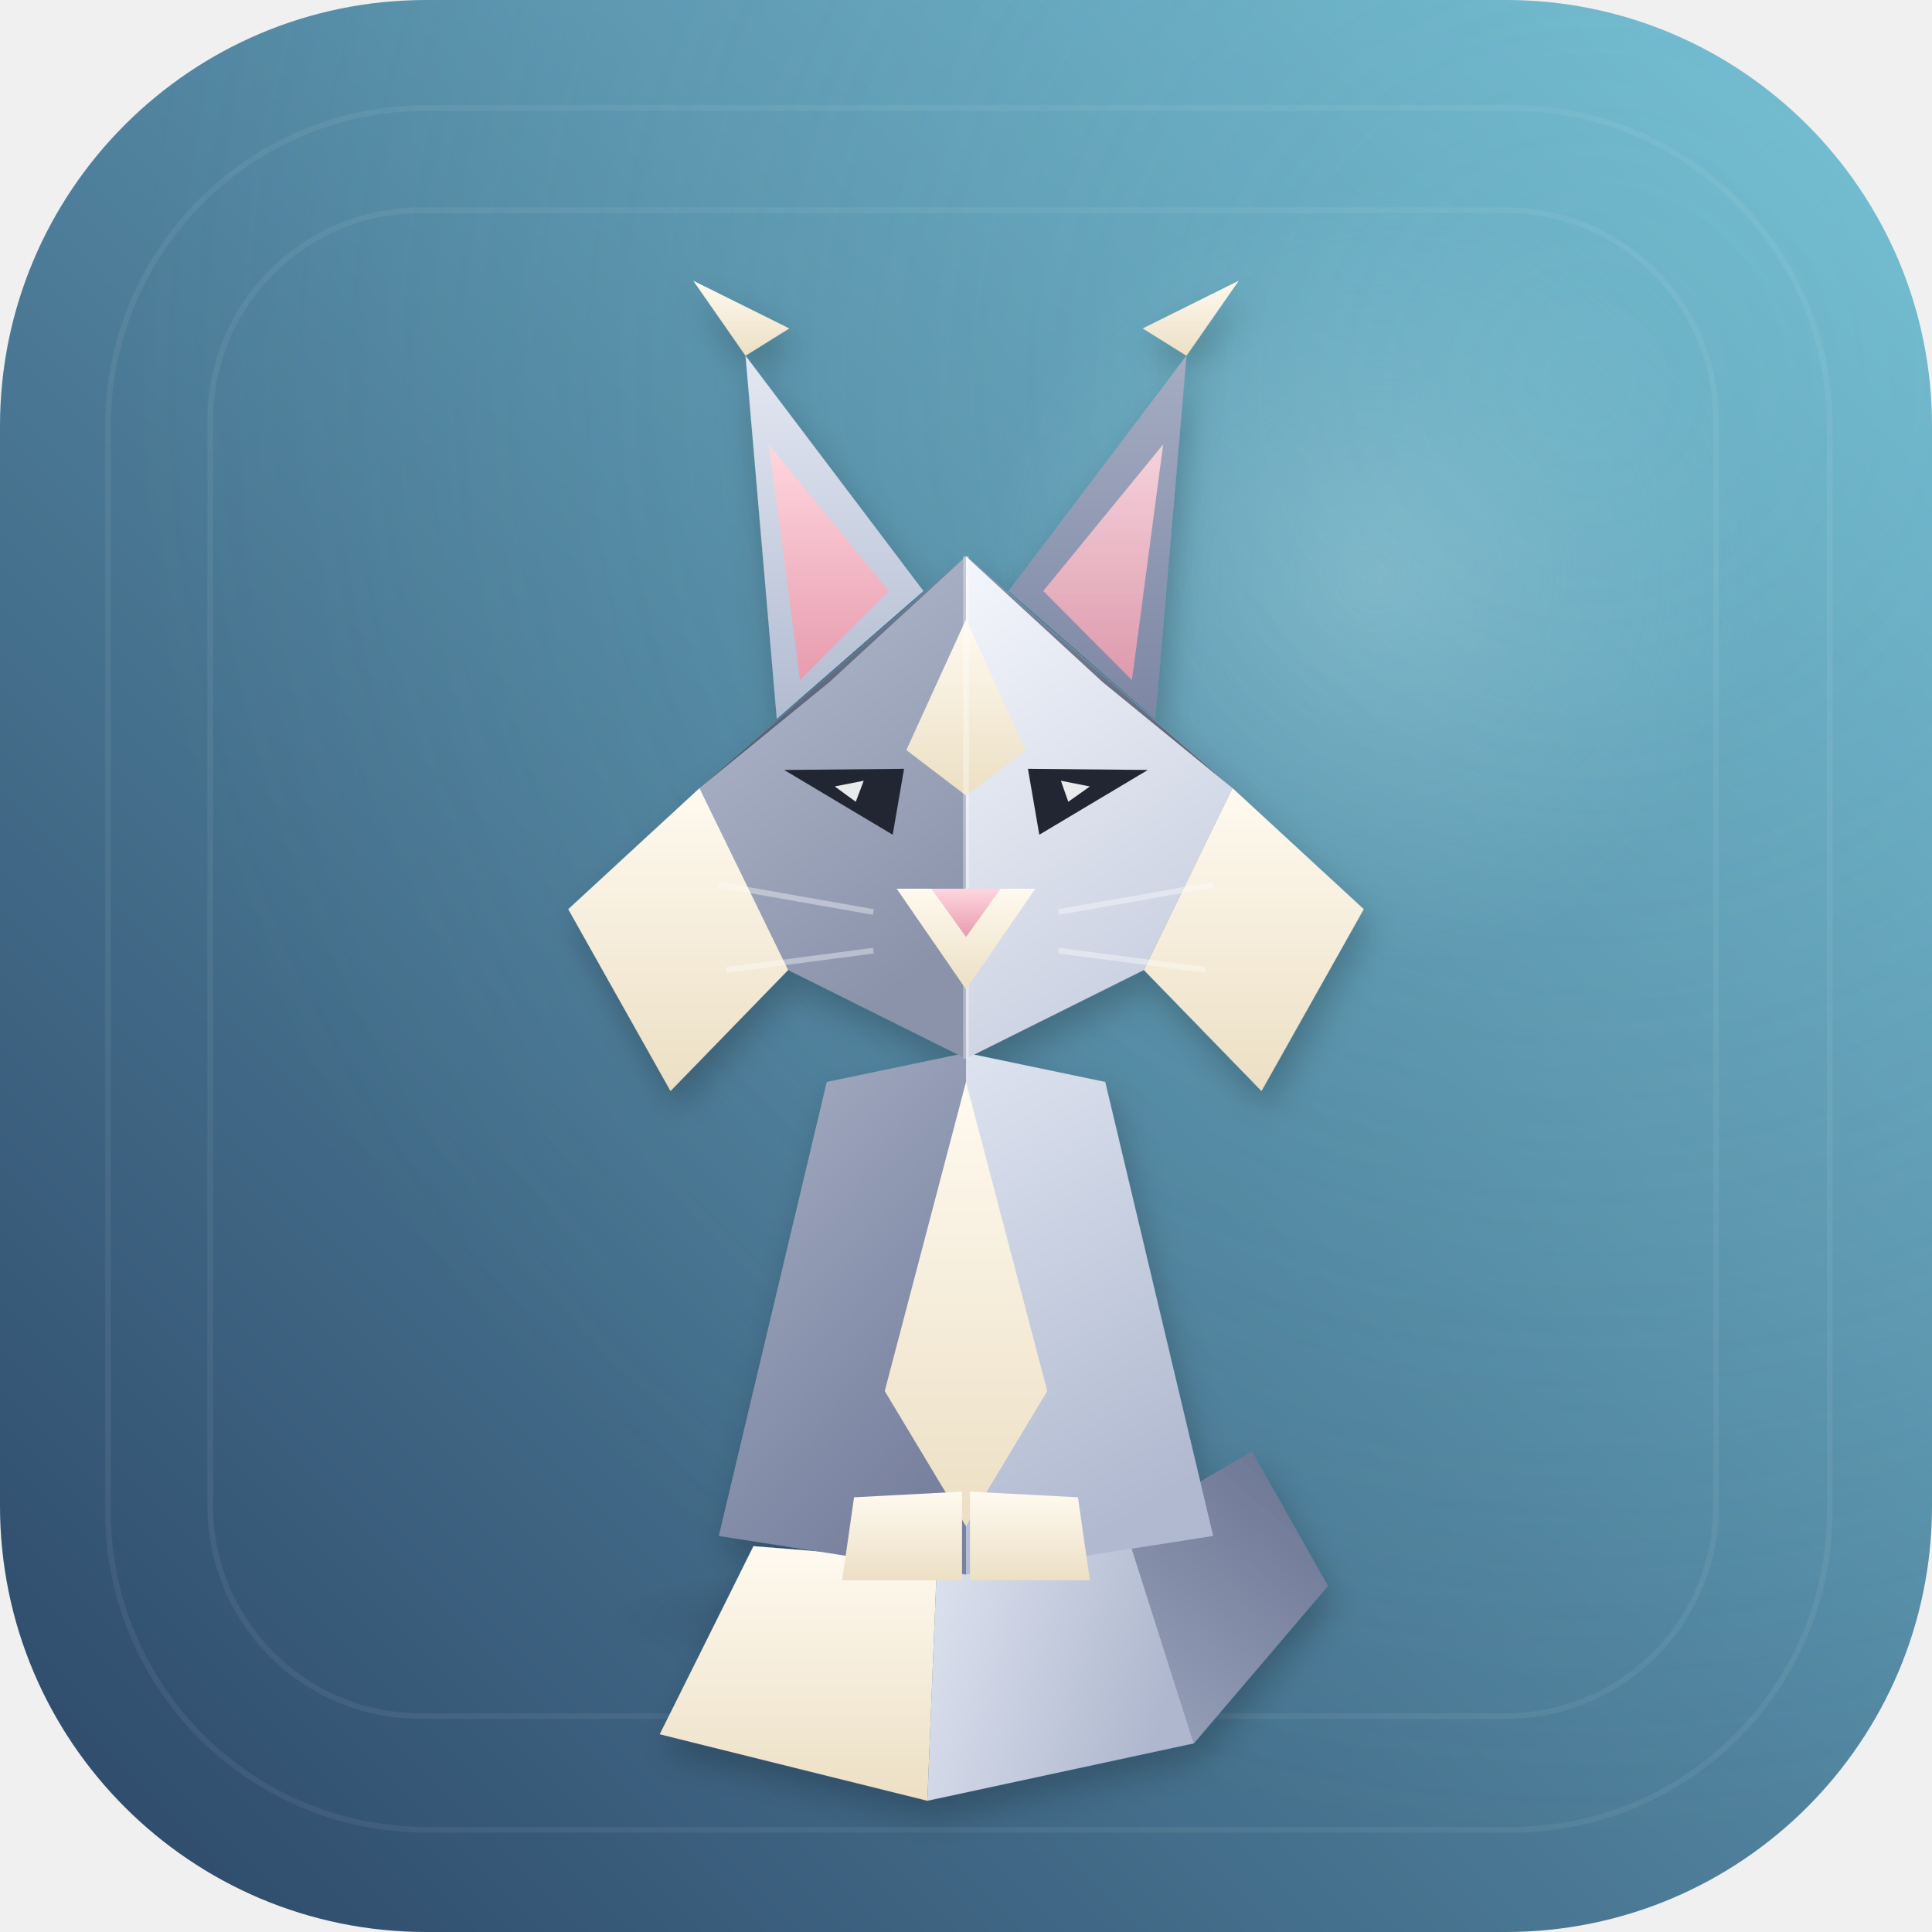
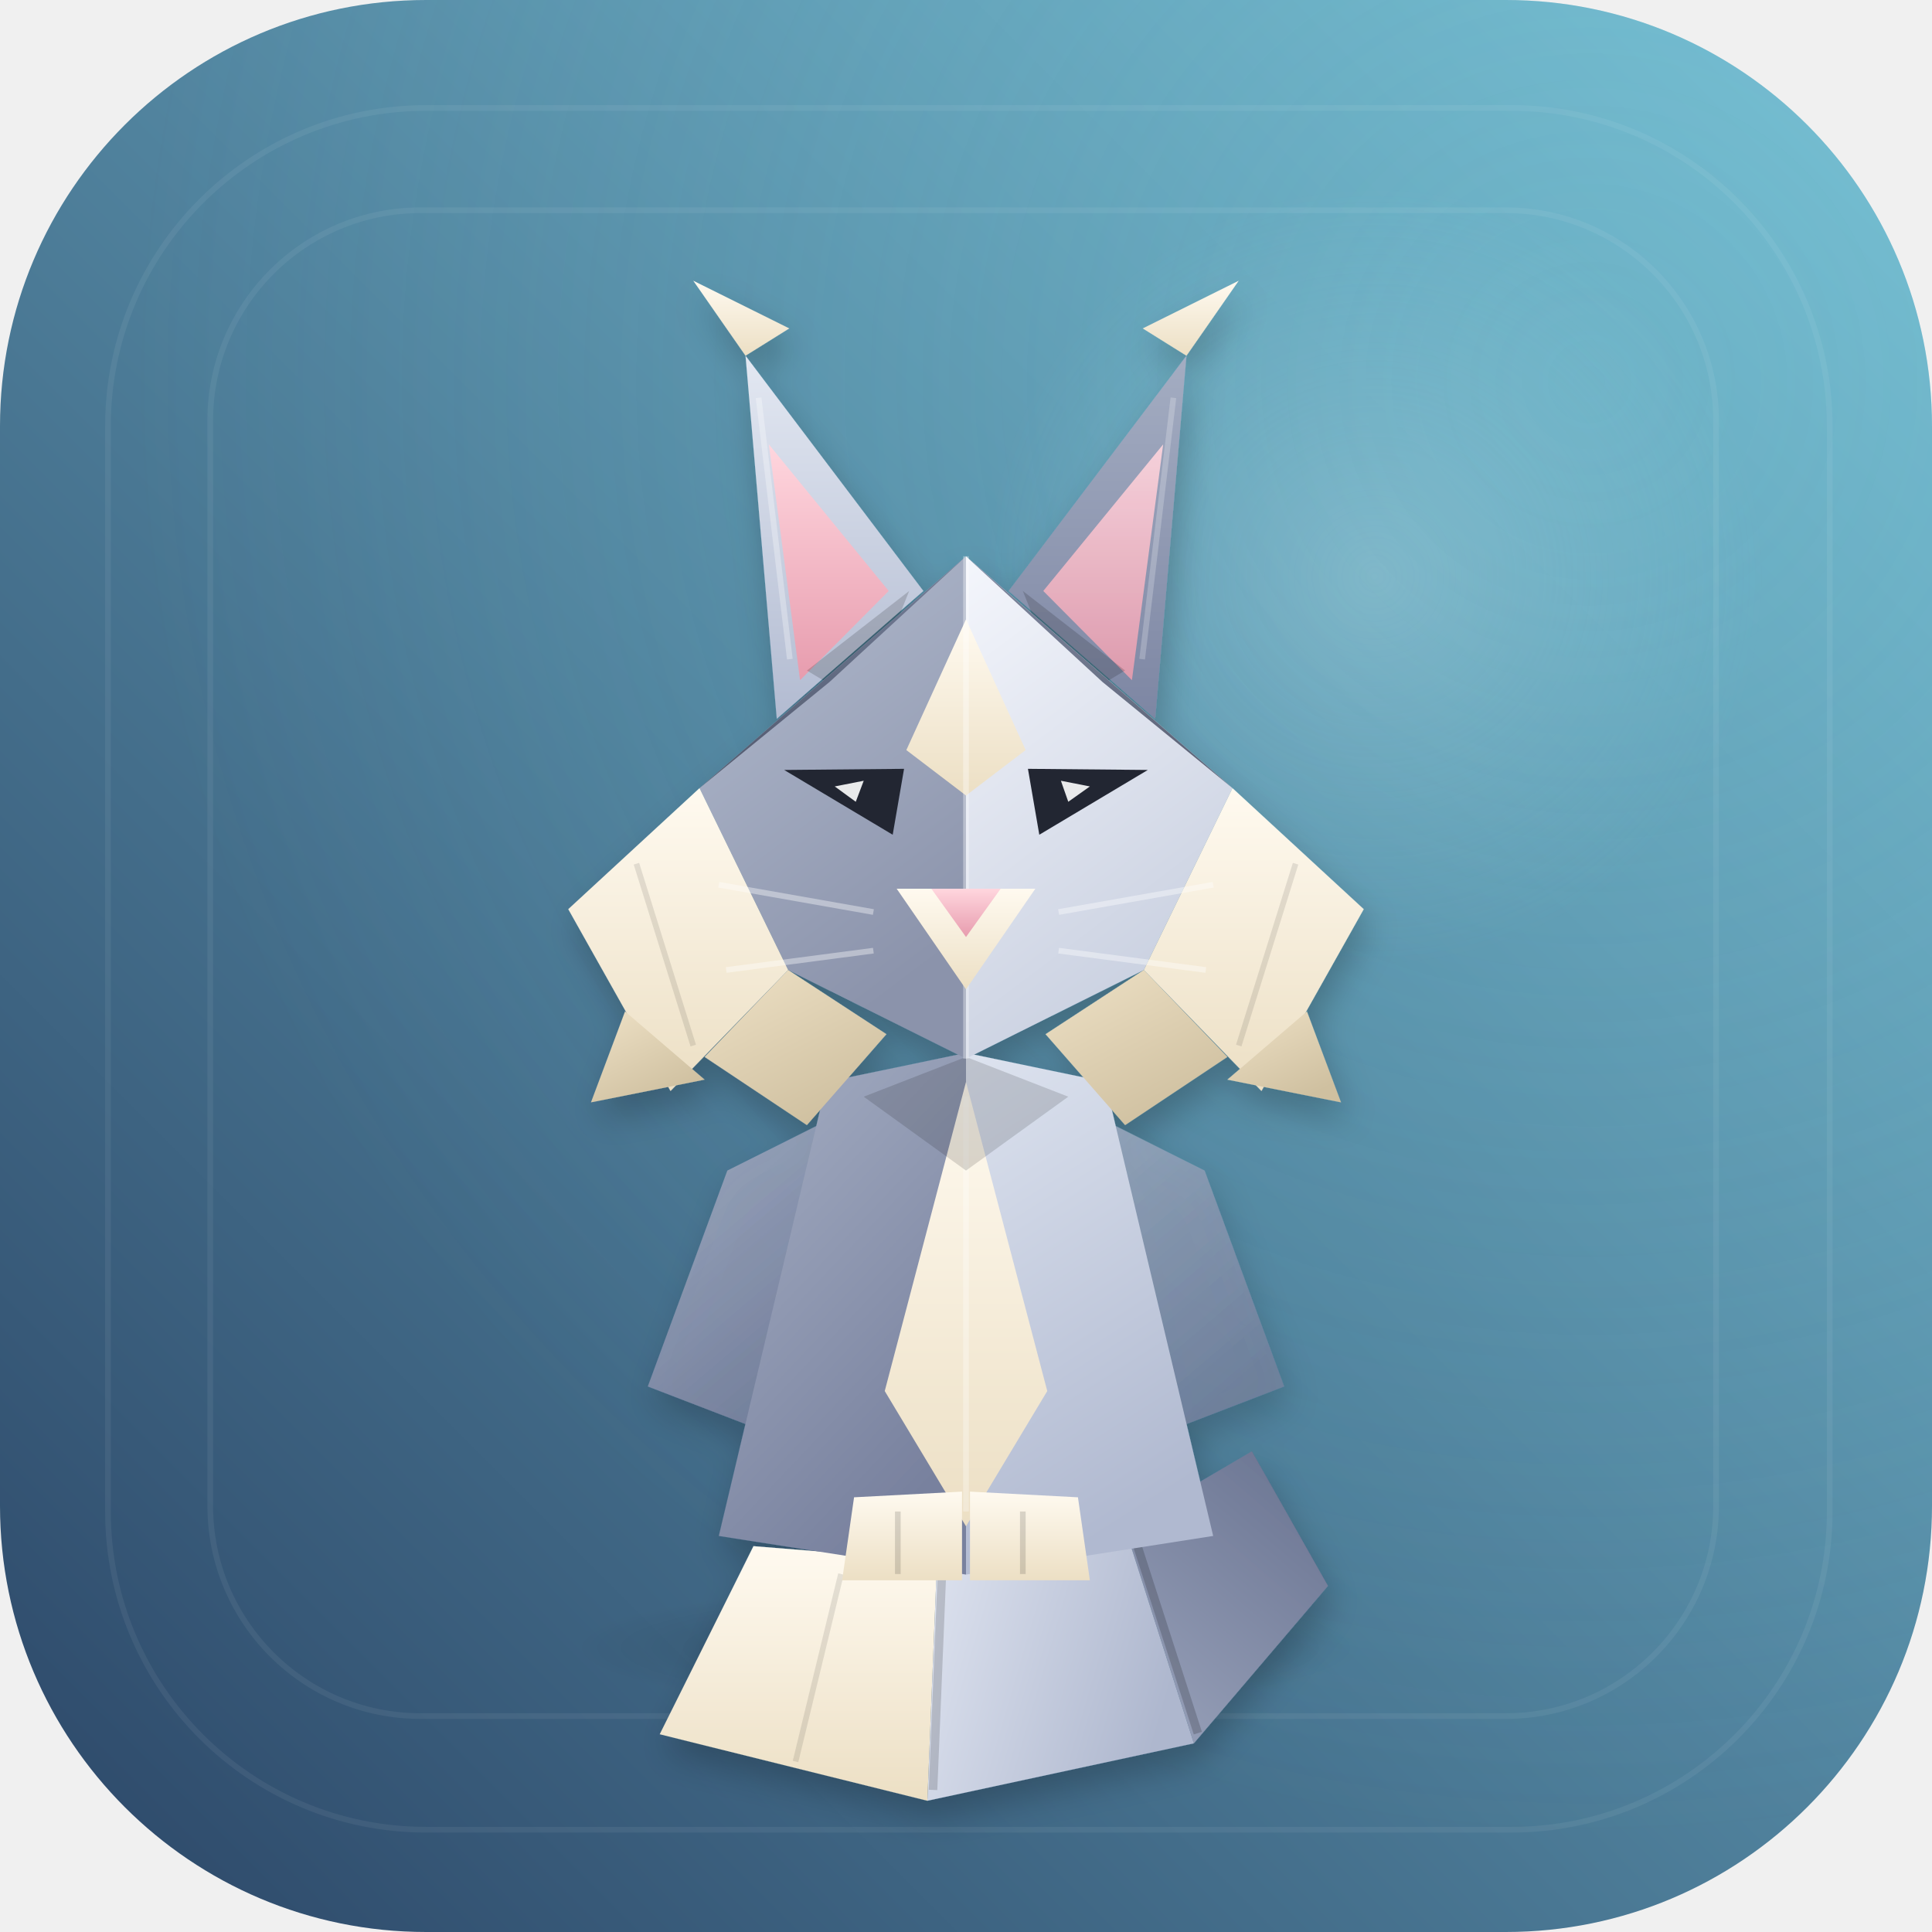
<svg xmlns="http://www.w3.org/2000/svg" viewBox="0 0 340 340" width="220" height="220" role="img" aria-label="Ori the origami Siberian: a front-facing seated paper cat with a cream ruff, tufted ears that twitch, a smoke mask, and a long tail that wraps around her front paws and sways slowly">
  <defs>
    <linearGradient id="catTileG" x1="0" y1="1" x2="1" y2="0">
      <stop offset="0" stop-color="#2b4566" />
      <stop offset="1" stop-color="#75bfd4" />
    </linearGradient>
    <radialGradient id="catMoonG" cx="0.71" cy="0.30" r="0.20">
      <stop offset="0" stop-color="rgba(219,242,247,0.26)" />
      <stop offset="1" stop-color="rgba(179,230,242,0)" />
    </radialGradient>
    <radialGradient id="catTileGlow" cx="0.82" cy="0.2" r="0.75">
      <stop offset="0" stop-color="rgba(128,209,219,0.22)" />
      <stop offset="1" stop-color="rgba(128,209,219,0)" />
    </radialGradient>
    <radialGradient id="catContactG">
      <stop offset="0" stop-color="rgba(0,0,0,0.20)" />
      <stop offset="1" stop-color="rgba(0,0,0,0)" />
    </radialGradient>
    <filter id="catSoft" x="-30%" y="-30%" width="160%" height="160%">
      <feDropShadow dx="1" dy="3" stdDeviation="3" flood-color="#000000" flood-opacity="0.22" />
    </filter>
    <linearGradient id="catHeadLit" x1="0" y1="0" x2="0.4" y2="1">
      <stop offset="0" stop-color="#f4f6fc" />
      <stop offset="1" stop-color="#c9d0e0" />
    </linearGradient>
    <linearGradient id="catHeadShade" x1="0" y1="0" x2="0.4" y2="1">
      <stop offset="0" stop-color="#b3bccf" />
      <stop offset="1" stop-color="#8b93ab" />
    </linearGradient>
    <linearGradient id="catSmoke" x1="0" y1="0" x2="0" y2="1">
      <stop offset="0" stop-color="#6b7590" />
      <stop offset="1" stop-color="#434a5e" />
    </linearGradient>
    <linearGradient id="catEarLit" x1="0" y1="0" x2="0" y2="1">
      <stop offset="0" stop-color="#e3e8f2" />
      <stop offset="1" stop-color="#b2bbd1" />
    </linearGradient>
    <linearGradient id="catEarShade" x1="0" y1="0" x2="0" y2="1">
      <stop offset="0" stop-color="#a4adc2" />
      <stop offset="1" stop-color="#7d86a3" />
    </linearGradient>
    <linearGradient id="catInnerEar" x1="0" y1="0" x2="0" y2="1">
      <stop offset="0" stop-color="#ffd6de" />
      <stop offset="1" stop-color="#e79cae" />
    </linearGradient>
    <linearGradient id="catBodyLit" x1="0" y1="0" x2="0.3" y2="1">
      <stop offset="0" stop-color="#dde3ef" />
      <stop offset="1" stop-color="#b0b9d0" />
    </linearGradient>
    <linearGradient id="catBodyShade" x1="0" y1="0" x2="0.5" y2="1">
      <stop offset="0" stop-color="#a6afc4" />
      <stop offset="1" stop-color="#78819e" />
    </linearGradient>
    <linearGradient id="catCream" x1="0" y1="0" x2="0" y2="1">
      <stop offset="0" stop-color="#fffaf0" />
      <stop offset="1" stop-color="#ecdfc4" />
    </linearGradient>
+     <linearGradient id="catCreamShade" x1="0" y1="0" x2="0.6" y2="1">
+       <stop offset="0" stop-color="#eee1c6" />
+       <stop offset="1" stop-color="#cfc0a0" />
+     </linearGradient>
    <linearGradient id="catTailLit" x1="0" y1="0" x2="1" y2="0.3">
      <stop offset="0" stop-color="#dfe4f0" />
      <stop offset="1" stop-color="#aeb7ce" />
    </linearGradient>
    <linearGradient id="catTailShade" x1="0" y1="1" x2="0.6" y2="0">
      <stop offset="0" stop-color="#9aa3bb" />
      <stop offset="1" stop-color="#6f7996" />
    </linearGradient>
  </defs>
  <clipPath id="catTileClip">
    <rect width="340" height="340" rx="75" />
  </clipPath>
  <g clip-path="url(#catTileClip)">
    <rect width="340" height="340" fill="url(#catTileG)" />
    <rect width="340" height="340" fill="url(#catMoonG)" />
    <rect width="340" height="340" fill="url(#catTileGlow)" />
    <rect x="19" y="19" width="303" height="303" rx="56" fill="none" stroke="rgba(255,255,255,0.06)" />
    <rect x="37" y="37" width="265" height="265" rx="37" fill="none" stroke="rgba(255,255,255,0.06)" />
-     <ellipse cx="170" cy="285" rx="64" ry="11" fill="url(#catContactG)" />
+     <ellipse cx="170" cy="290" rx="70" ry="11" fill="url(#catContactG)" />
    <g filter="url(#catSoft)">
      <g transform="rotate(0 216 248)">
        <animateTransform attributeName="transform" type="rotate" values="-6 216 248;6 216 248;-6 216 248" keyTimes="0;0.5;1" dur="3.6s" repeatCount="indefinite" calcMode="spline" keySplines="0.45 0 0.55 1;0.45 0 0.55 1" />
+         <polygon points="220.3,255.4 233.7,279.1 226.0,283.0 213.0,262.0" fill="#5a6480" />
        <polygon points="220.3,255.4 197.9,268.6 210.1,306.8 233.7,279.1" fill="url(#catTailShade)" />
        <polygon points="197.9,268.6 164.9,274.7 163.2,316.9 210.1,306.8" fill="url(#catTailLit)" />
+         <line x1="199.5" y1="270" x2="210.8" y2="305" stroke="rgba(0,0,0,0.18)" stroke-width="1.5" />
+         <line x1="165.8" y1="276" x2="164.2" y2="315" stroke="rgba(0,0,0,0.16)" stroke-width="1.5" />
        <polygon points="164.9,274.7 132.6,272.1 116.1,305.2 163.2,316.9" fill="url(#catCream)" />
+         <line x1="148" y1="277" x2="140" y2="310" stroke="rgba(0,0,0,0.10)" stroke-width="1" />
      </g>
+       <polygon points="128,206 148,196 140,254 114,244" fill="url(#catBodyShade)" opacity="0.9" />
+       <polygon points="192,196 212,206 226,244 200,254" fill="url(#catBodyShade)" opacity="0.75" />
      <polygon points="170,185.3 170,277.1 126.5,270.3 145.5,190.4" fill="url(#catBodyShade)" />
      <polygon points="170,185.3 194.5,190.4 213.5,270.3 170,277.1" fill="url(#catBodyLit)" />
      <polygon points="170,190.4 184.3,244.8 170,268.6 155.7,244.8" fill="url(#catCream)" />
+       <line x1="170" y1="193" x2="170" y2="266" stroke="rgba(255,255,255,0.30)" stroke-width="1" />
      <polygon points="150.3,263.5 169.3,262.5 169.3,278.1 148.2,278.1" fill="url(#catCream)" />
      <polygon points="170.7,262.5 189.7,263.5 191.8,278.1 170.7,278.1" fill="url(#catCream)" />
+       <line x1="158" y1="266" x2="158" y2="277" stroke="rgba(0,0,0,0.14)" stroke-width="1" />
+       <line x1="180" y1="266" x2="180" y2="277" stroke="rgba(0,0,0,0.14)" stroke-width="1" />
+       <polygon points="170,186 188,193 170,206 152,193" fill="#000000" opacity="0.14" />
      <g transform="rotate(0 170 112)">
        <animateTransform attributeName="transform" type="rotate" values="0 170 112;0 170 112;-8 170 112;6 170 112;0 170 112;0 170 112" keyTimes="0;0.6;0.7;0.8;0.9;1" dur="3.2s" repeatCount="indefinite" calcMode="spline" keySplines="0.3 0 0.15 1;0.3 0 0.15 1;0.3 0 0.15 1;0.3 0 0.15 1;0.3 0 0.15 1" />
        <polygon points="136.7,126.5 131.2,62.6 162.5,104.0" fill="url(#catEarLit)" />
        <polygon points="140.8,119.7 135.3,78.2 156.4,104.0" fill="url(#catInnerEar)" />
+         <line x1="139" y1="116" x2="133.5" y2="70" stroke="rgba(255,255,255,0.30)" stroke-width="1" />
        <polygon points="131.2,62.6 122.0,49.4 138.9,57.8" fill="url(#catCream)" />
        <polygon points="177.5,104.0 208.8,62.6 203.3,126.5" fill="url(#catEarShade)" />
        <polygon points="183.6,104.0 204.7,78.2 199.2,119.7" fill="url(#catInnerEar)" opacity="0.9" />
+         <line x1="201" y1="116" x2="206.5" y2="70" stroke="rgba(255,255,255,0.22)" stroke-width="1" />
        <polygon points="208.8,62.6 218.0,49.4 201.1,57.8" fill="url(#catCream)" />
      </g>
+       <polygon points="142,118 160,104 152,124" fill="#000000" opacity="0.16" />
+       <polygon points="198,118 180,104 188,124" fill="#000000" opacity="0.16" />
      <polygon points="170,97.9 170,186.3 138.7,170.7 123.1,138.7" fill="url(#catHeadShade)" />
      <polygon points="170,97.9 216.9,138.7 201.3,170.7 170,186.3" fill="url(#catHeadLit)" />
      <polygon points="170,97.9 123.1,138.7 146.0,120.0" fill="url(#catSmoke)" opacity="0.85" />
      <polygon points="170,97.9 216.9,138.7 194.0,120.0" fill="url(#catSmoke)" opacity="0.85" />
      <polygon points="159.5,132.0 170,109.0 180.5,132.0 170,140.0" fill="url(#catCream)" />
      <line x1="170" y1="97.9" x2="170" y2="186.3" stroke="rgba(255,255,255,0.35)" stroke-width="1" />
+       <polygon points="138.7,170.7 156,182 142,198 124,186" fill="url(#catCreamShade)" />
+       <polygon points="201.3,170.7 184,182 198,198 216,186" fill="url(#catCreamShade)" />
      <polygon points="123.1,138.7 138.7,170.7 118.0,192.0 100.0,160.0" fill="url(#catCream)" />
      <polygon points="216.9,138.7 201.3,170.7 222.0,192.0 240.0,160.0" fill="url(#catCream)" />
+       <polygon points="110,178 124,190 104,194" fill="url(#catCreamShade)" />
+       <polygon points="230,178 216,190 236,194" fill="url(#catCreamShade)" />
+       <line x1="112" y1="152" x2="122" y2="184" stroke="rgba(0,0,0,0.10)" stroke-width="1" />
+       <line x1="228" y1="152" x2="218" y2="184" stroke="rgba(0,0,0,0.10)" stroke-width="1" />
      <polygon points="138.0,135.5 159.1,135.3 157.1,146.9" fill="#232733" />
      <polygon points="180.9,135.3 202.0,135.5 182.9,146.9" fill="#232733" />
      <polygon points="146.9,138.4 152.0,137.4 150.6,141.1" fill="#ffffff" opacity="0.9" />
      <polygon points="186.7,137.4 191.8,138.4 188.0,141.1" fill="#ffffff" opacity="0.9" />
      <line x1="153.7" y1="160.5" x2="126.5" y2="155.7" stroke="rgba(255,255,255,0.38)" stroke-width="1" />
      <line x1="153.7" y1="167.3" x2="127.8" y2="170.7" stroke="rgba(255,255,255,0.38)" stroke-width="1" />
      <line x1="186.3" y1="160.5" x2="213.5" y2="155.7" stroke="rgba(255,255,255,0.38)" stroke-width="1" />
      <line x1="186.3" y1="167.3" x2="212.2" y2="170.7" stroke="rgba(255,255,255,0.38)" stroke-width="1" />
      <polygon points="157.8,156.4 182.2,156.4 170,174.1" fill="url(#catCream)" />
      <polygon points="163.9,156.4 176.1,156.4 170,164.9" fill="url(#catInnerEar)" />
    </g>
  </g>
</svg>
